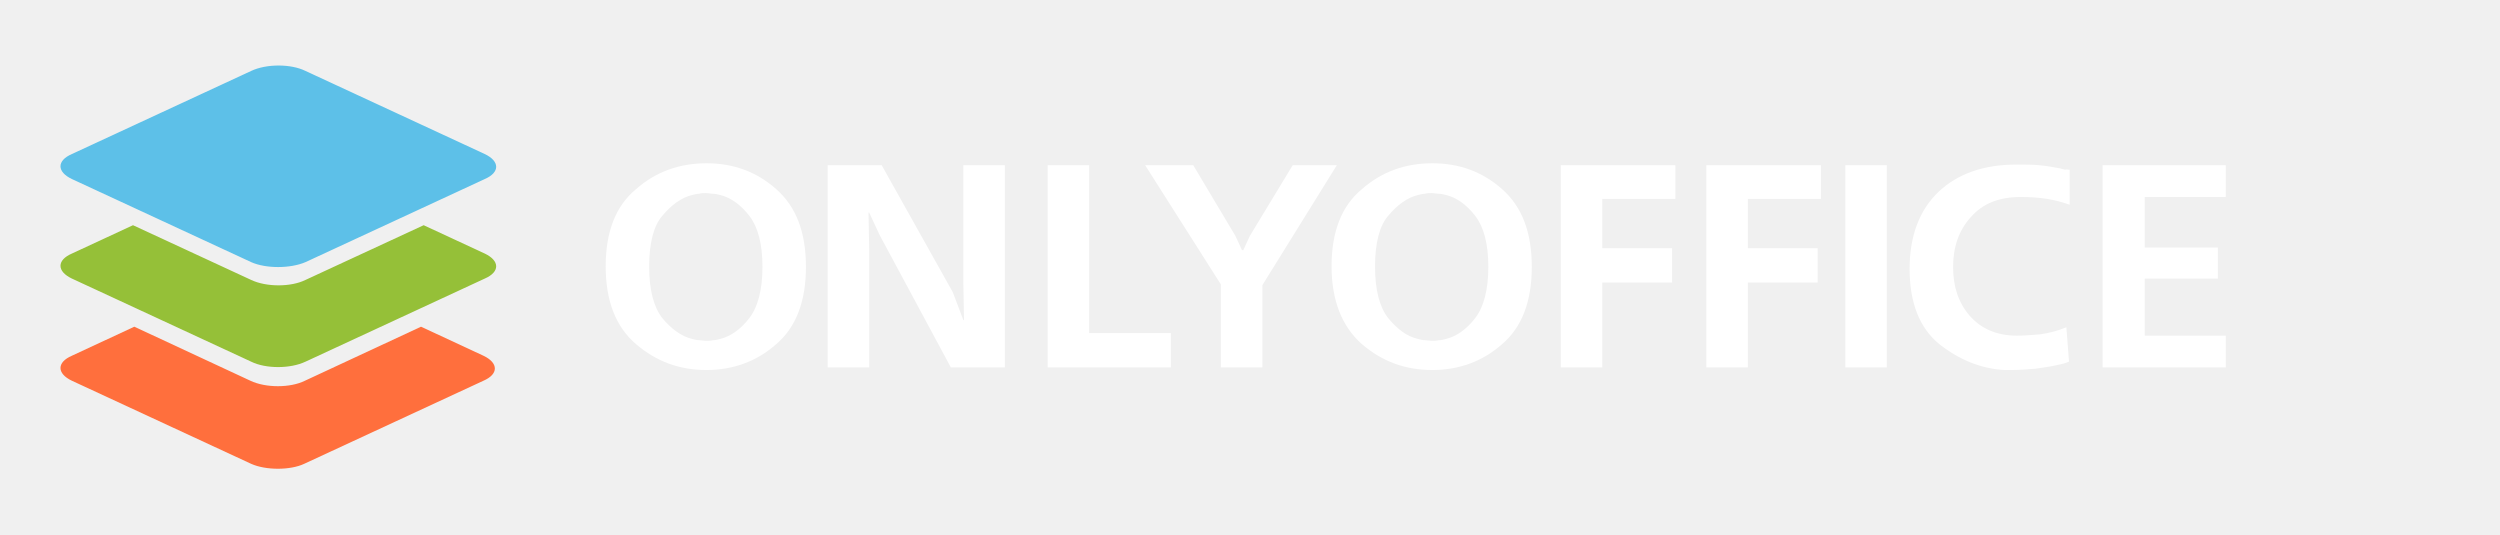
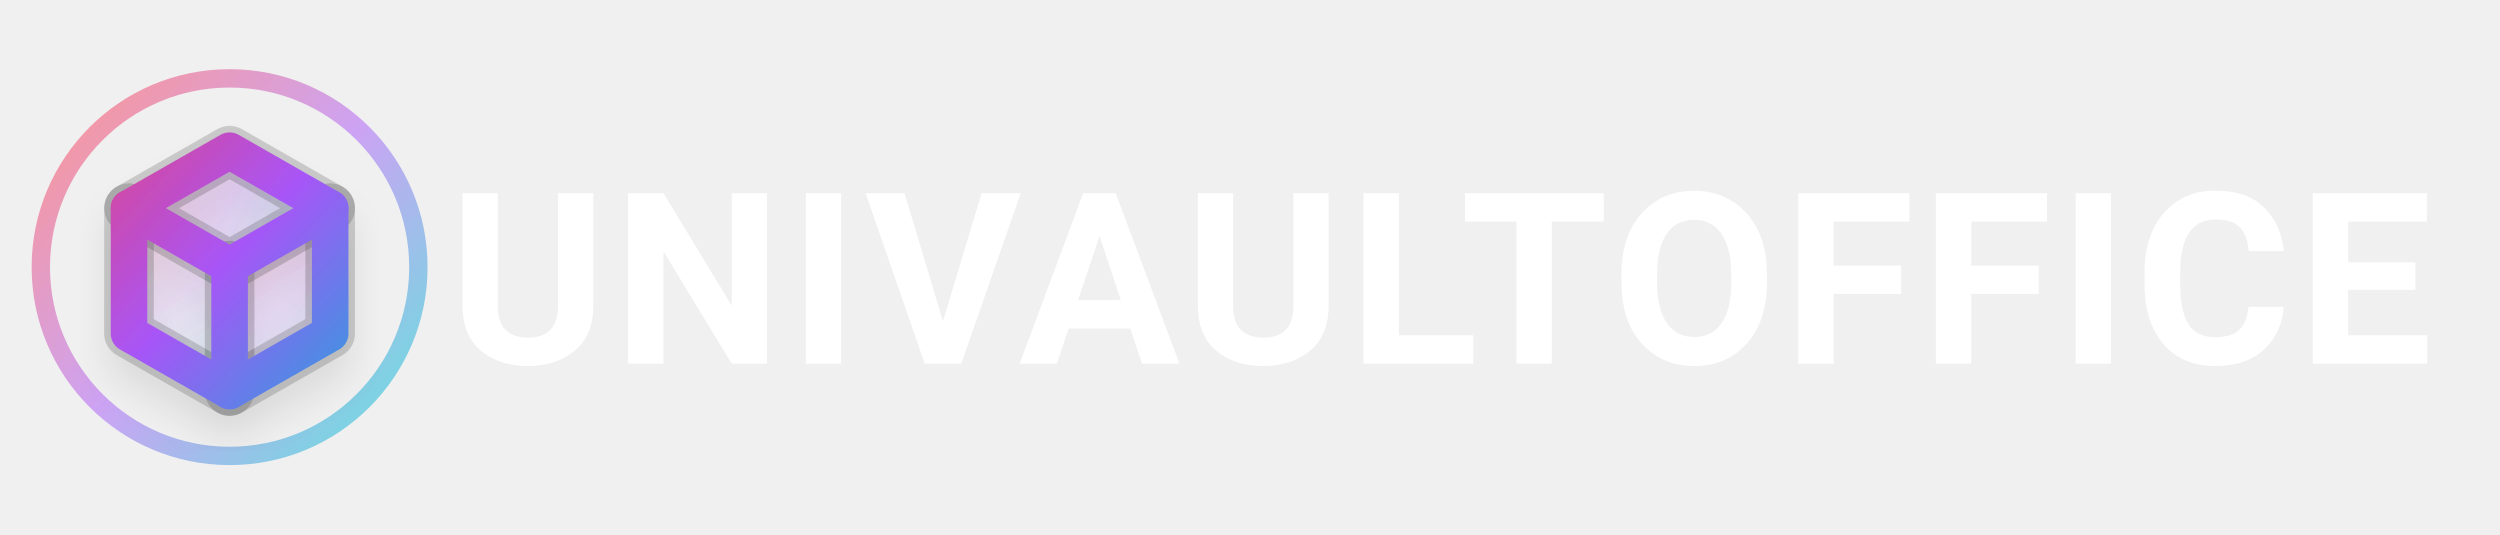
- <svg xmlns="http://www.w3.org/2000/svg" width="248" height="53" viewBox="0 0 248 53" fill="none">
-   <path fill-rule="evenodd" clip-rule="evenodd" d="M24.911 46.01L7.136 37.771C5.621 37.052 5.621 35.94 7.136 35.286L13.324 32.409L24.845 37.771C26.36 38.49 28.795 38.49 30.244 37.771L41.765 32.409L47.953 35.286C49.468 36.005 49.468 37.117 47.953 37.771L30.178 46.01C28.795 46.663 26.36 46.663 24.911 46.01Z" fill="#FF6F3D" />
-   <path fill-rule="evenodd" clip-rule="evenodd" d="M24.911 35.875L7.136 27.636C5.621 26.917 5.621 25.805 7.136 25.151L13.193 22.34L24.911 27.767C26.425 28.486 28.861 28.486 30.31 27.767L42.028 22.34L48.085 25.151C49.599 25.871 49.599 26.982 48.085 27.636L30.31 35.875C28.795 36.594 26.36 36.594 24.911 35.875Z" fill="#95C038" />
-   <path fill-rule="evenodd" clip-rule="evenodd" d="M24.911 26.001L7.136 17.763C5.621 17.044 5.621 15.932 7.136 15.278L24.911 7.039C26.425 6.32 28.861 6.32 30.31 7.039L48.085 15.278C49.599 15.997 49.599 17.109 48.085 17.763L30.31 26.001C28.795 26.655 26.36 26.655 24.911 26.001Z" fill="#5DC0E8" />
-   <path d="M60.085 26.419C60.085 23.012 61.065 20.44 63.091 18.768C65.051 17.033 67.403 16.197 70.082 16.197C72.761 16.197 75.048 17.033 77.008 18.768C78.969 20.504 79.949 23.012 79.949 26.483C79.949 29.891 78.969 32.462 77.008 34.134C75.048 35.87 72.696 36.705 70.082 36.705C67.403 36.705 65.116 35.87 63.091 34.134C61.065 32.398 60.085 29.826 60.085 26.419ZM64.397 26.419C64.397 28.798 64.855 30.469 65.704 31.562C66.619 32.655 67.599 33.362 68.645 33.619C68.906 33.684 69.102 33.748 69.363 33.748C69.559 33.748 69.821 33.812 70.017 33.812C70.278 33.812 70.474 33.812 70.736 33.748C70.997 33.748 71.193 33.684 71.454 33.619C72.5 33.362 73.48 32.655 74.329 31.562C75.179 30.469 75.636 28.733 75.636 26.483C75.636 24.169 75.179 22.497 74.329 21.404C73.48 20.311 72.5 19.604 71.454 19.347C71.193 19.283 70.931 19.219 70.736 19.219C70.474 19.219 70.278 19.154 70.017 19.154C69.755 19.154 69.559 19.154 69.363 19.219C69.167 19.219 68.906 19.283 68.645 19.347C67.599 19.604 66.619 20.311 65.704 21.404C64.855 22.369 64.397 24.105 64.397 26.419Z" fill="white" />
-   <path d="M82.105 16.39H87.463L94.52 28.991L95.565 31.755H95.631L95.565 28.155V16.39H99.682V36.448H94.324L87.267 23.333L86.222 21.083H86.156L86.222 24.619V36.448H82.105V16.39Z" fill="white" />
-   <path d="M103.929 16.39H108.045V33.041H116.147V36.448H103.929V16.39Z" fill="white" />
-   <path d="M113.599 16.39H118.369L122.551 23.397L123.204 24.812H123.335L123.988 23.397L128.235 16.39H132.613L125.23 28.283V36.448H121.113V28.219L113.599 16.39Z" fill="white" />
-   <path d="M132.091 26.419C132.091 23.012 133.071 20.44 135.096 18.768C137.057 17.033 139.409 16.197 142.088 16.197C144.767 16.197 147.054 17.033 149.014 18.768C150.974 20.504 151.954 23.012 151.954 26.483C151.954 29.891 150.974 32.462 149.014 34.134C147.054 35.87 144.702 36.705 142.088 36.705C139.409 36.705 137.122 35.87 135.096 34.134C133.136 32.398 132.091 29.826 132.091 26.419ZM136.403 26.419C136.403 28.798 136.861 30.469 137.71 31.562C138.625 32.655 139.54 33.362 140.65 33.619C140.912 33.684 141.108 33.748 141.369 33.748C141.565 33.748 141.827 33.812 142.023 33.812C142.284 33.812 142.48 33.812 142.741 33.748C143.003 33.748 143.199 33.684 143.46 33.619C144.506 33.362 145.486 32.655 146.335 31.562C147.185 30.469 147.642 28.733 147.642 26.483C147.642 24.169 147.185 22.497 146.335 21.404C145.486 20.311 144.506 19.604 143.46 19.347C143.199 19.283 142.937 19.219 142.741 19.219C142.48 19.219 142.284 19.154 142.023 19.154C141.761 19.154 141.565 19.154 141.369 19.219C141.173 19.219 140.912 19.283 140.65 19.347C139.605 19.604 138.625 20.311 137.71 21.404C136.861 22.369 136.403 24.105 136.403 26.419Z" fill="white" />
-   <path d="M154.829 16.39H166.198V19.733H158.946V24.619H165.872V28.026H158.946V36.448H154.829V16.39Z" fill="white" />
-   <path d="M169.27 16.39H180.639V19.733H173.386V24.619H180.312V28.026H173.386V36.448H169.27V16.39Z" fill="white" />
-   <path d="M183.057 36.448V16.39H187.173V36.448H183.057Z" fill="white" />
-   <path d="M205.311 16.84V20.311C204.592 20.054 203.873 19.861 203.089 19.733C202.305 19.604 201.39 19.54 200.476 19.54C198.319 19.54 196.686 20.183 195.51 21.533C194.334 22.819 193.746 24.49 193.746 26.483C193.746 28.412 194.268 30.019 195.379 31.305C196.49 32.59 198.058 33.298 200.084 33.298C200.802 33.298 201.521 33.233 202.371 33.169C203.22 33.041 204.069 32.848 204.984 32.462L205.246 35.869C205.115 35.934 204.919 35.998 204.723 36.062C204.462 36.127 204.2 36.191 203.873 36.255C203.351 36.384 202.697 36.448 201.913 36.577C201.129 36.641 200.345 36.705 199.496 36.705C199.365 36.705 199.234 36.705 199.169 36.705C199.038 36.705 198.908 36.705 198.842 36.705C196.49 36.577 194.334 35.676 192.373 34.133C190.413 32.526 189.433 30.019 189.433 26.676C189.433 23.397 190.413 20.826 192.308 19.026C194.203 17.225 196.817 16.325 200.018 16.325C200.868 16.325 201.652 16.325 202.305 16.39C203.024 16.454 203.677 16.582 204.396 16.711C204.527 16.775 204.723 16.775 204.854 16.84C204.984 16.775 205.115 16.84 205.311 16.84Z" fill="white" />
-   <path d="M208.578 16.39H220.797V19.54H212.76V24.555H220.013V27.64H212.76V33.298H220.797V36.448H208.578V16.39Z" fill="white" />
+ <svg xmlns="http://www.w3.org/2000/svg" width="248" height="53" viewBox="0 0 245 45" fill="none" shape-rendering="geometricPrecision">
+   <g>
+     <defs>
+       <linearGradient id="gC" x1="8" y1="9" x2="37" y2="36" gradientUnits="userSpaceOnUse">
+         <stop offset="0" stop-color="#F43F5E" />
+         <stop offset="0.5" stop-color="#A855F7" />
+         <stop offset="1" stop-color="#06B6D4" />
+       </linearGradient>
+       <filter id="coreShadow" x="-25%" y="-25%" width="150%" height="150%">
+         <feDropShadow dx="0" dy="1.0" stdDeviation="0.9" flood-color="#000" flood-opacity="0.18" />
+         <feDropShadow dx="0" dy="2.0" stdDeviation="1.4" flood-color="#000" flood-opacity="0.10" />
+       </filter>
+       <linearGradient id="topFill" x1="14" y1="14" x2="31" y2="24" gradientUnits="userSpaceOnUse">
+         <stop offset="0" stop-color="#F43F5E" stop-opacity="0.22" />
+         <stop offset="0.5" stop-color="#A855F7" stop-opacity="0.18" />
+         <stop offset="1" stop-color="#06B6D4" stop-opacity="0.14" />
+       </linearGradient>
+       <linearGradient id="leftFill" x1="14" y1="19" x2="23" y2="33" gradientUnits="userSpaceOnUse">
+         <stop offset="0" stop-color="#F43F5E" stop-opacity="0.14" />
+         <stop offset="0.5" stop-color="#A855F7" stop-opacity="0.11" />
+         <stop offset="1" stop-color="#06B6D4" stop-opacity="0.09" />
+       </linearGradient>
+       <linearGradient id="rightFill" x1="22" y1="19" x2="32" y2="33" gradientUnits="userSpaceOnUse">
+         <stop offset="0" stop-color="#F43F5E" stop-opacity="0.18" />
+         <stop offset="0.5" stop-color="#A855F7" stop-opacity="0.15" />
+         <stop offset="1" stop-color="#06B6D4" stop-opacity="0.12" />
+       </linearGradient>
+     </defs>
+     <circle cx="22.5" cy="22.5" r="18.5" fill="none" stroke="url(#gC)" stroke-width="1.8" stroke-linecap="round" opacity="0.5" />
+     <g filter="url(#coreShadow)" transform="translate(0 -1.3) translate(22.5 22.5) scale(1.28) translate(-22.5 -22.5)">
+       <path d="M22.5 14.6L30.2 19.0L22.5 23.4L14.8 19.0Z" fill="url(#topFill)" />
+       <path d="M14.8 19.0V28.6L22.5 33.0V23.4L14.8 19.0Z" fill="url(#leftFill)" />
+       <path d="M30.2 19.0V28.6L22.5 33.0V23.4L30.2 19.0Z" fill="url(#rightFill)" />
+       <g fill="none" stroke="#000" stroke-opacity="0.16" stroke-width="3.8" stroke-linecap="round" stroke-linejoin="round">
+         <path d="M22.5 14.6L30.2 19.0L22.5 23.4L14.8 19.0Z" />
+         <path d="M14.8 19.0V28.6L22.5 33.0L30.2 28.6V19.0" />
+         <path d="M22.5 23.4V33.0" />
+       </g>
+       <g fill="none" stroke="url(#gC)" stroke-width="2.8" stroke-linecap="round" stroke-linejoin="round">
+         <path d="M22.5 14.6L30.2 19.0L22.5 23.4L14.8 19.0Z" />
+         <path d="M14.8 19.0V28.6L22.5 33.0L30.2 28.6V19.0" />
+         <path d="M22.5 23.4V33.0" />
+       </g>
+     </g>
+   </g>
+   <text x="44" y="25.5" dominant-baseline="middle" font-family="ui-sans-serif, system-ui, -apple-system, Segoe UI, Roboto, Arial" font-size="23.5" font-weight="700" letter-spacing="0.6" fill="#FFFFFF">UNIVAULTOFFICE</text>
</svg>
